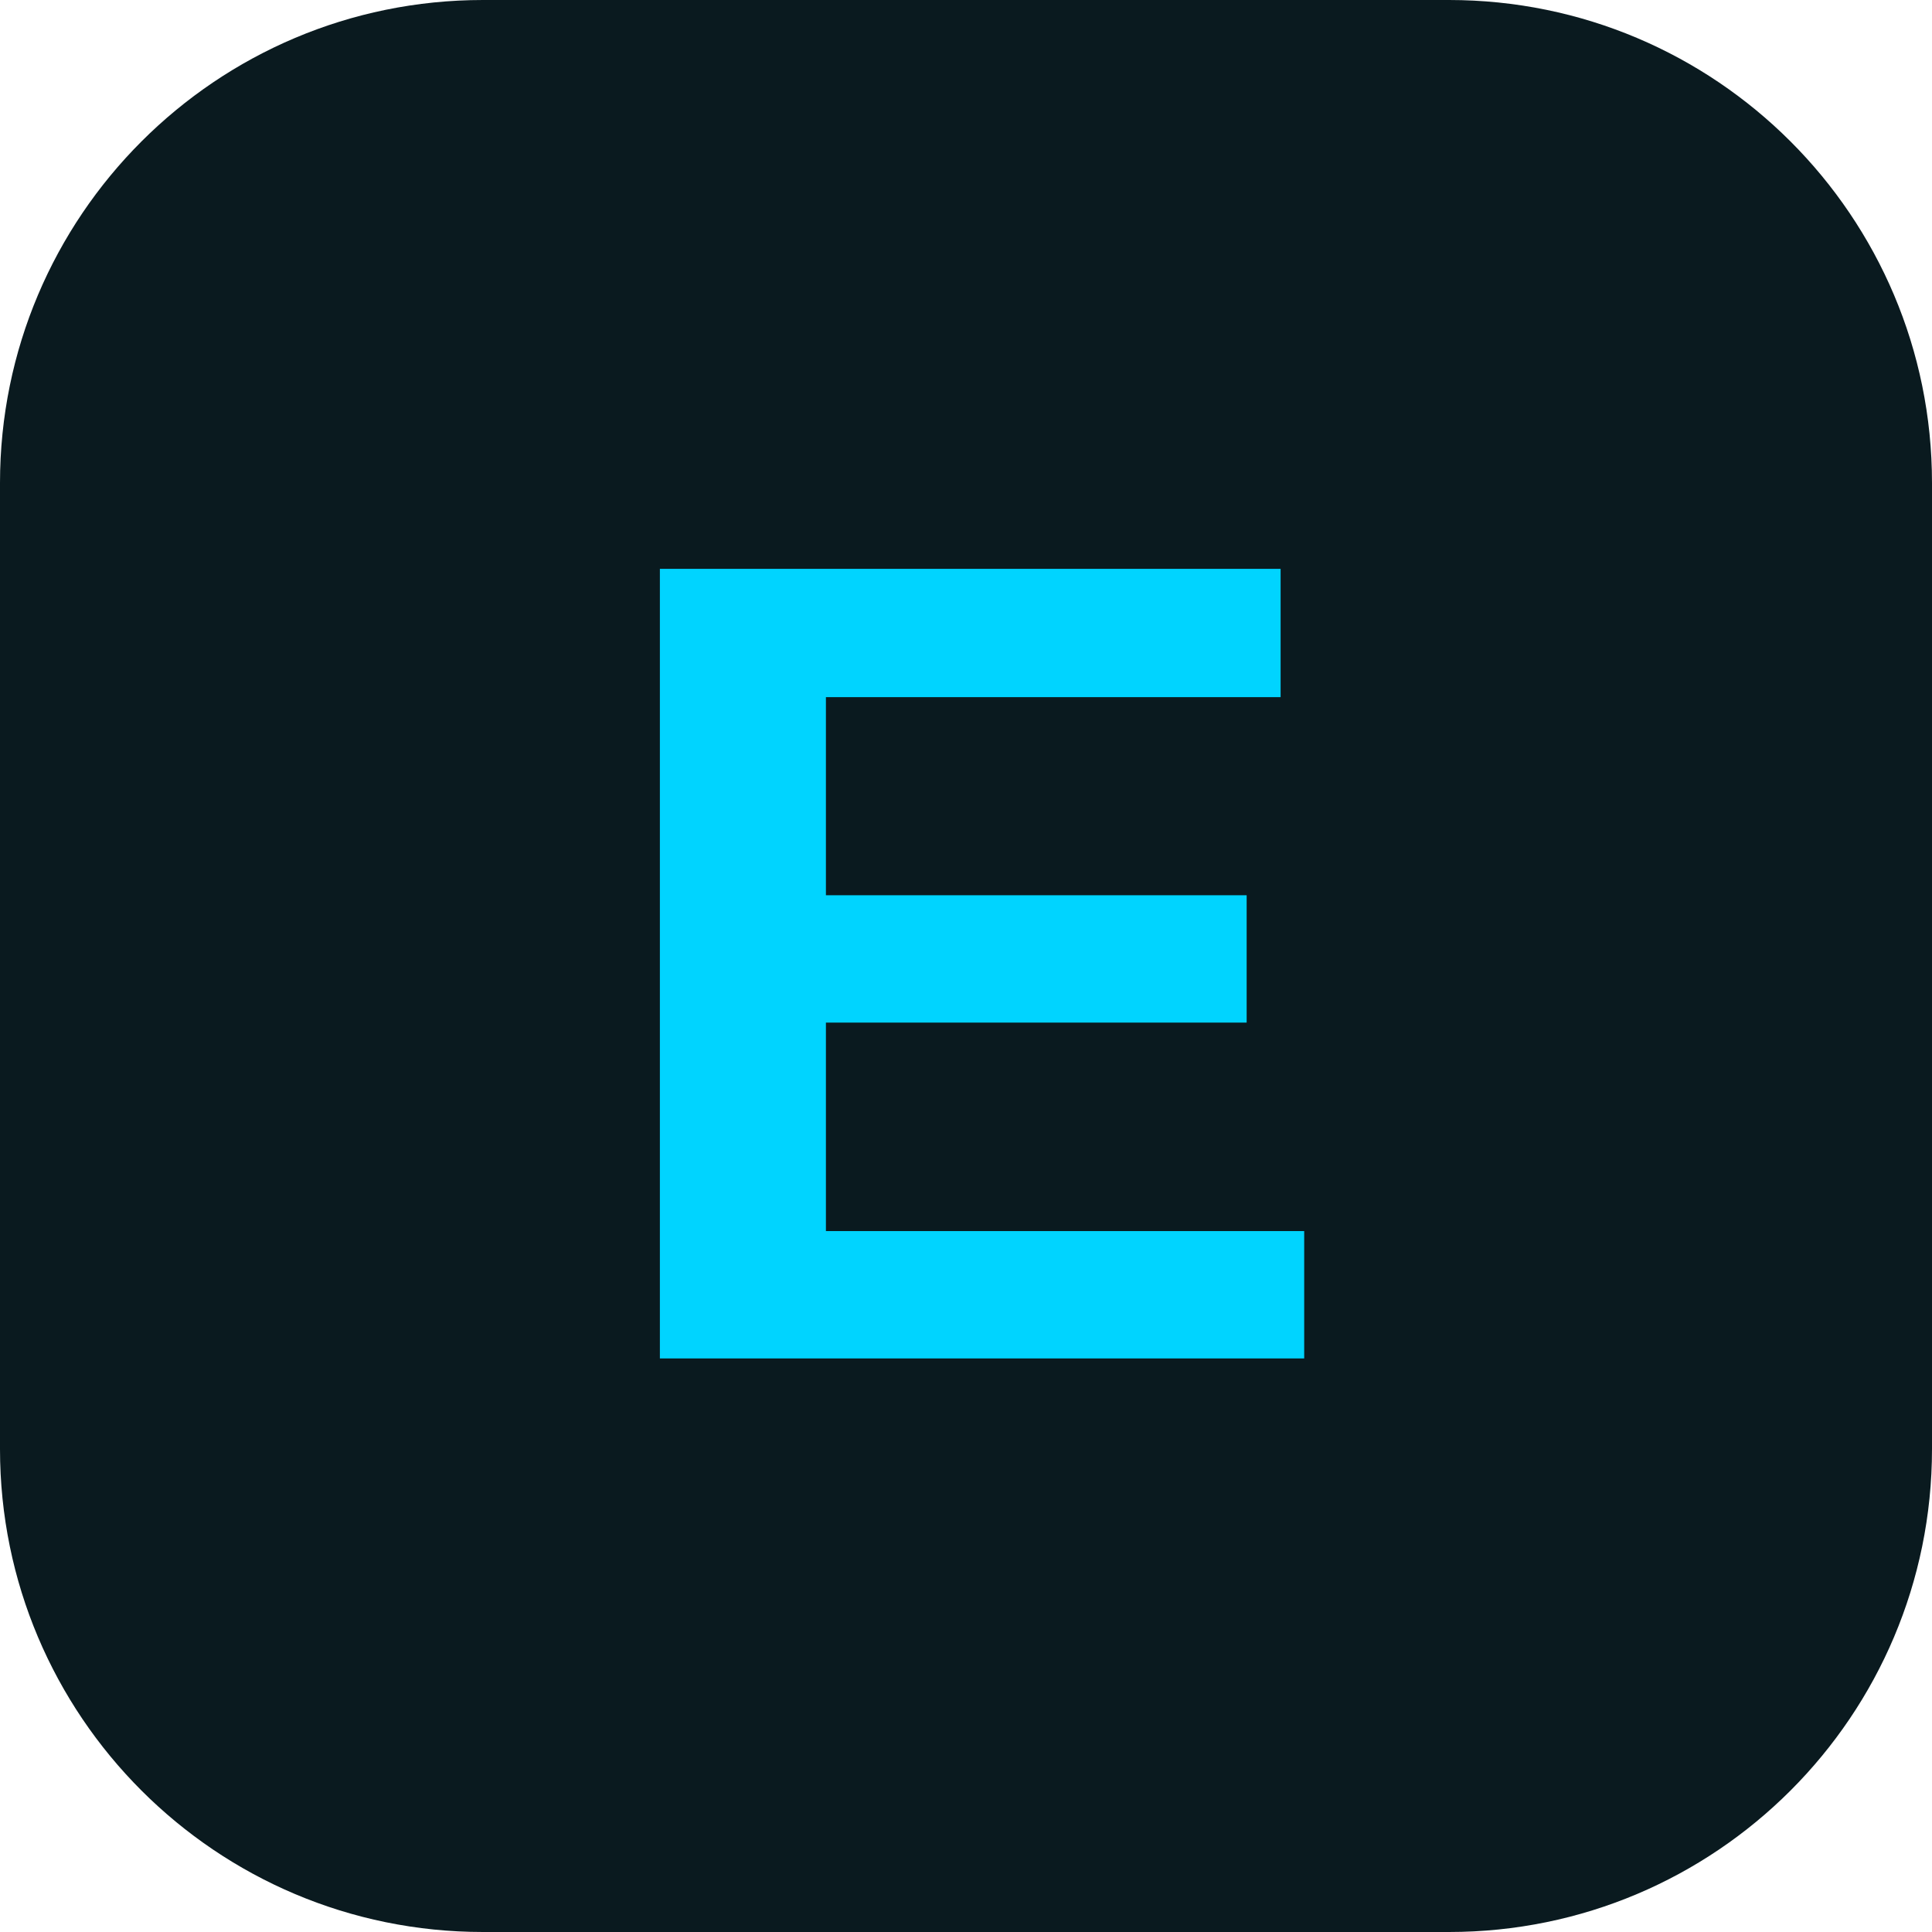
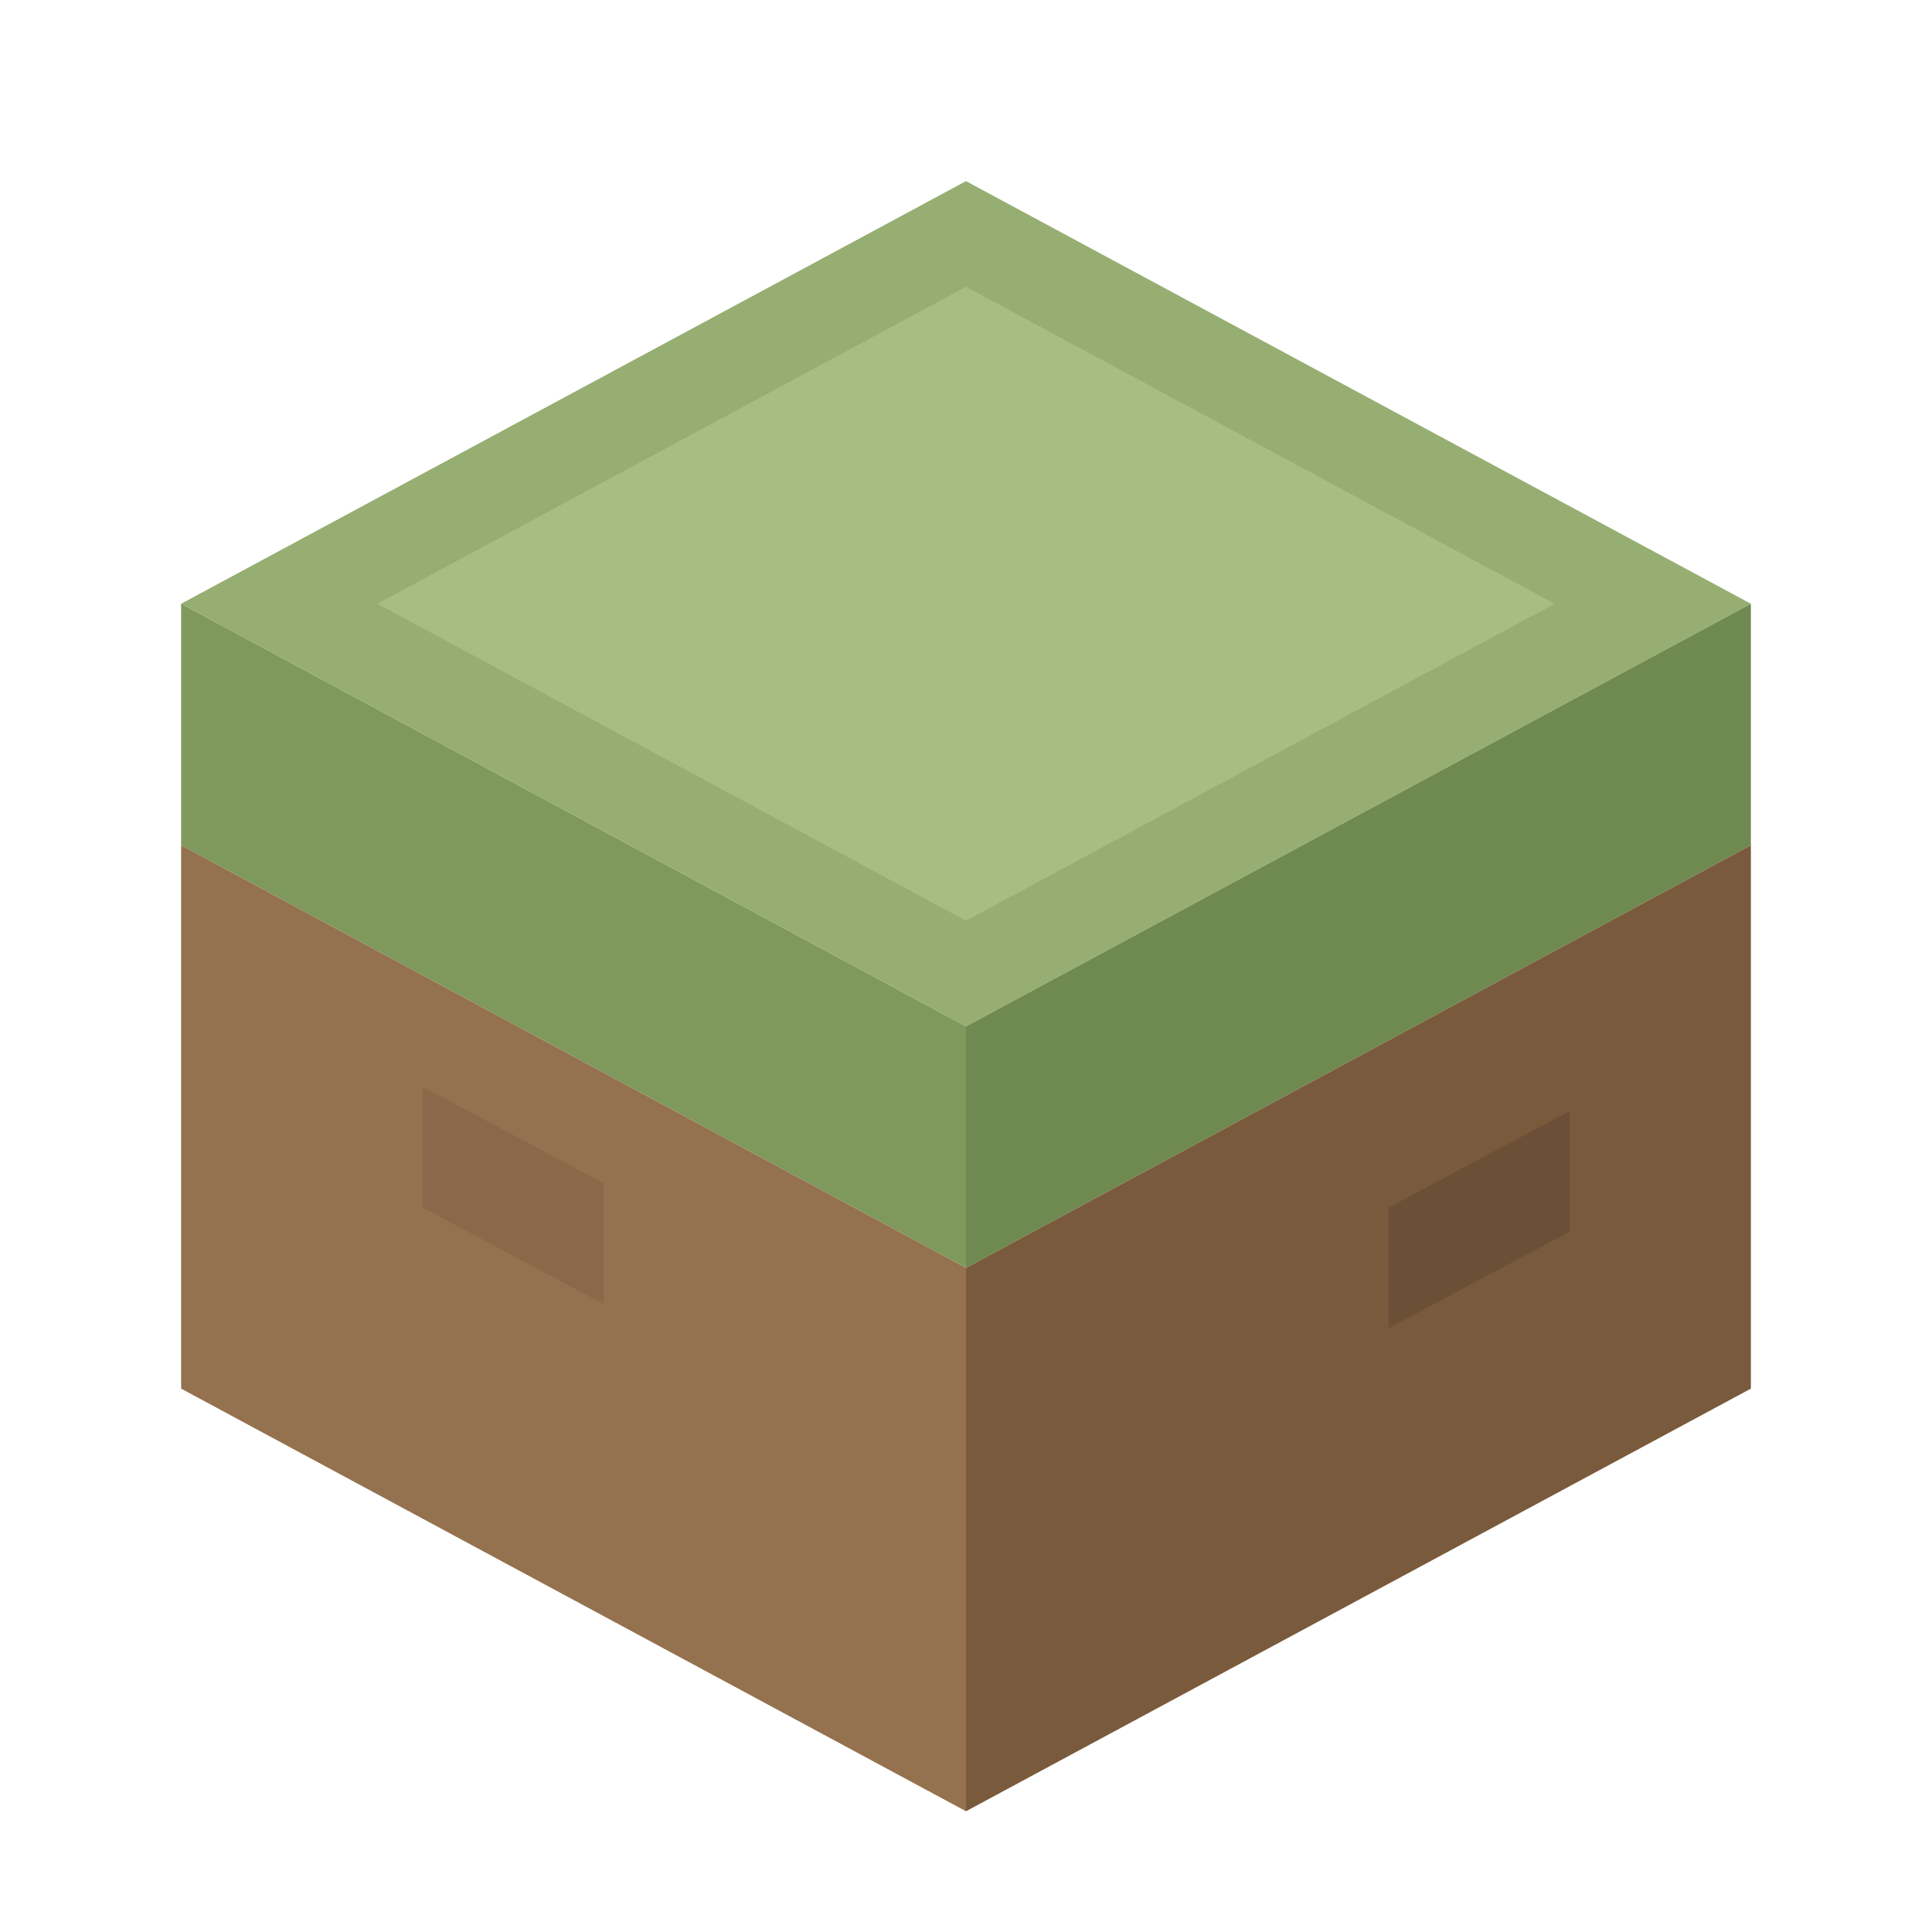
- <svg xmlns="http://www.w3.org/2000/svg" viewBox="0 0 32 32" width="32" height="32">
-   <rect width="32" height="32" rx="8" fill="#0a1a1f" />
-   <text x="16" y="22.5" font-family="'Space Grotesk', 'Segoe UI', Arial, sans-serif" font-size="19" font-weight="700" text-anchor="middle" fill="#00d4ff">E</text>
+ <svg xmlns="http://www.w3.org/2000/svg" viewBox="0 0 64 64">
+   <path d="M32 6 58 20 32 34 6 20Z" fill="#97ae73" />
+   <path d="M32 9.5 51.5 20 32 30.5 12.5 20Z" fill="#a7bd82" />
+   <path d="M6 20 32 34v8L6 28Z" fill="#7f995d" />
+   <path d="M58 20 32 34v8l26-14Z" fill="#6f8a50" />
+   <path d="M6 28 32 42v18L6 46Z" fill="#94714f" />
+   <path d="M58 28 32 42v18l26-14Z" fill="#7a5a3c" />
+   <path d="M14 36l6 3.2v4L14 40Z" fill="#8a6849" />
+   <path d="M46 40l6-3.2v4L46 44Z" fill="#6b4f37" />
</svg>
